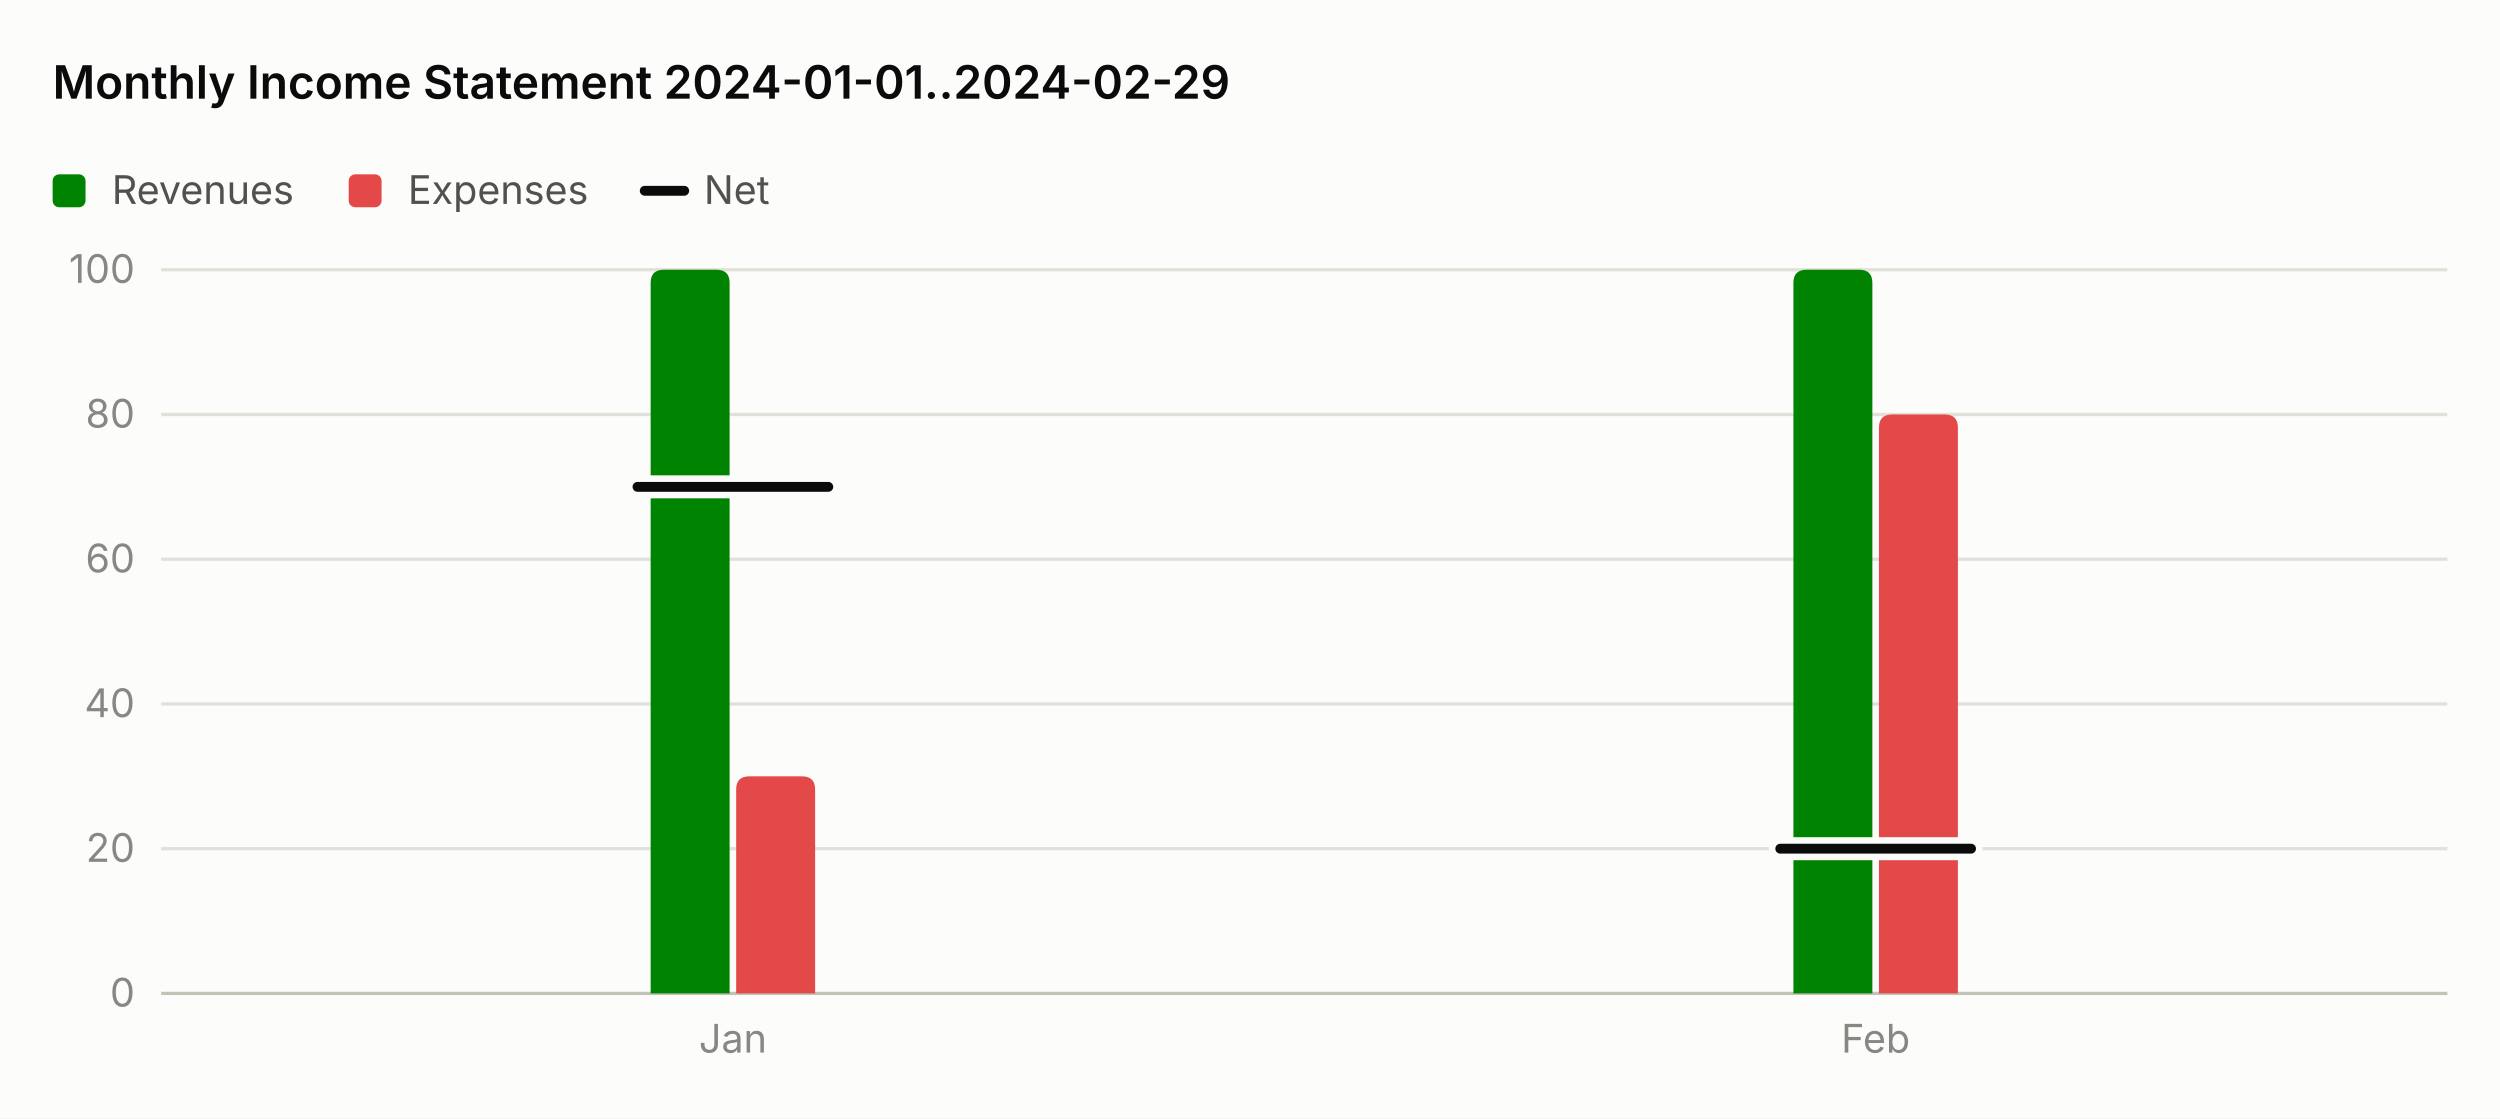
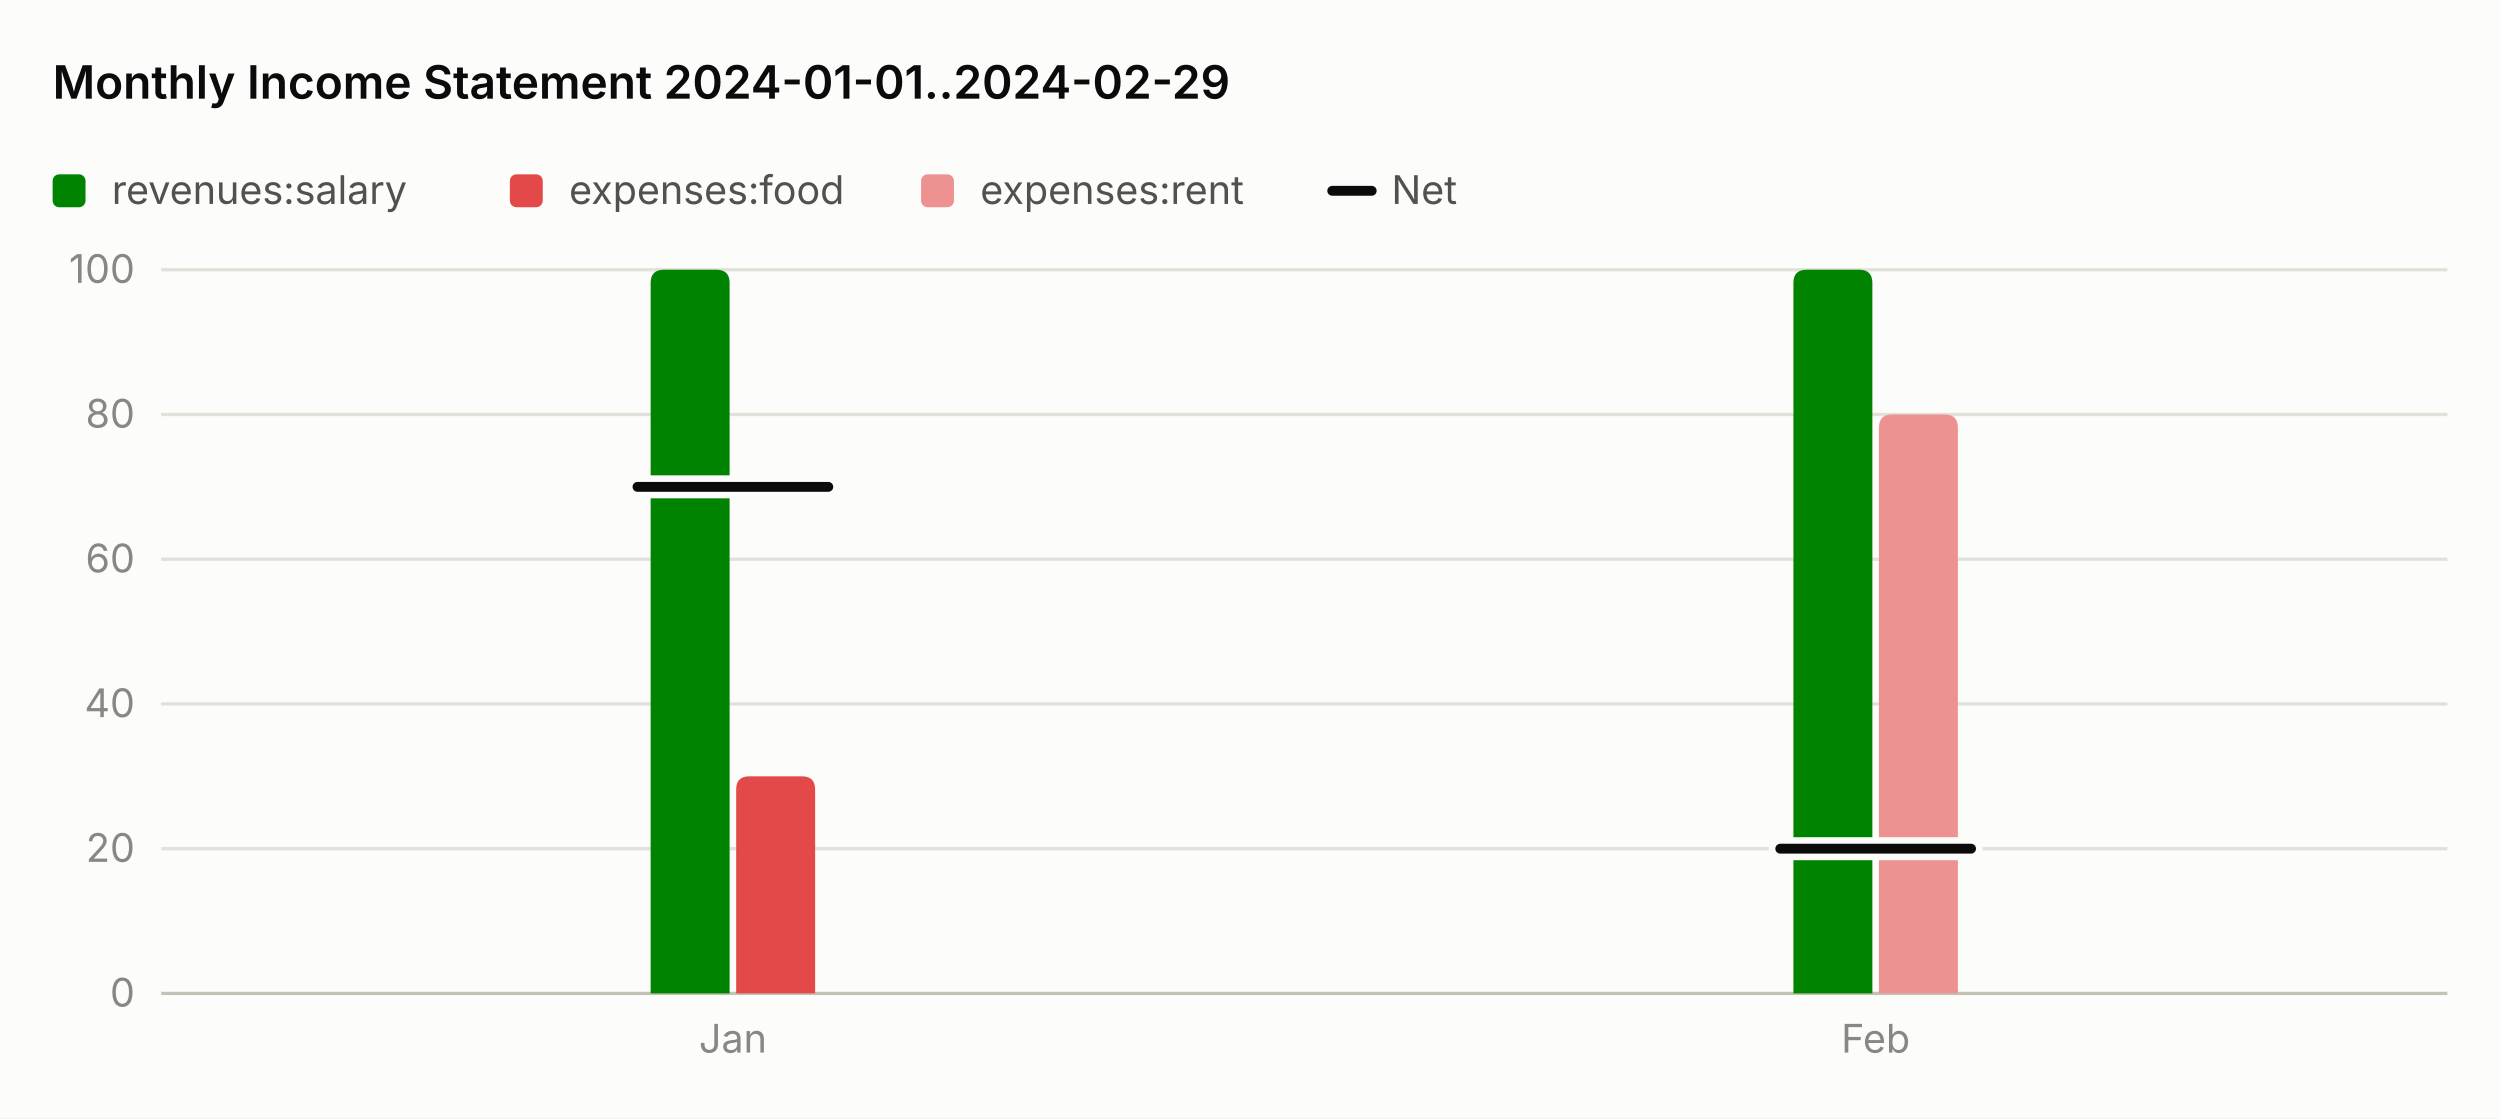
<svg xmlns="http://www.w3.org/2000/svg" class="hledger-chart" width="760" height="340" viewBox="0 0 760 340" role="img" aria-label="Monthly Income Statement 2024-01-01..2024-02-29">
  <style>.hledger-chart{font-family:system-ui,-apple-system,"Segoe UI",sans-serif;font-size:12px}
.hledger-chart .title{font-size:14px;font-weight:600}
.hledger-chart .heading{font-size:13px;font-weight:600}
.hledger-chart .value,.hledger-chart .tick{font-variant-numeric:tabular-nums}
.hledger-chart .grid,.hledger-chart .axis{stroke-width:1}
.hledger-chart .line{fill:none;stroke-width:2;stroke-linejoin:round;stroke-linecap:round}
.hledger-chart .mark{stroke-width:3;stroke-linecap:round}
.hledger-chart .markring{stroke-width:7;stroke-linecap:round}
.hledger-chart .hit{fill:transparent}
.hledger-chart .bg{fill:#fcfcfb}
.hledger-chart .title{fill:#0b0b0b}
.hledger-chart .heading{fill:#0b0b0b}
.hledger-chart .label{fill:#52514e}
.hledger-chart .value{fill:#52514e}
.hledger-chart .tick{fill:#898781}
.hledger-chart .grid{stroke:#e1e0d9}
.hledger-chart .axis{stroke:#c3c2b7}
.hledger-chart .fill.other{fill:#898781}
.hledger-chart .line.other{stroke:#898781}
.hledger-chart .line.total{stroke:#0b0b0b}
.hledger-chart .mark.total{stroke:#0b0b0b}
.hledger-chart .markring{stroke:#fcfcfb}
.hledger-chart .fill.s0{fill:#2a78d6}
.hledger-chart .line.s0{stroke:#2a78d6}
.hledger-chart .fill.s1{fill:#eb6834}
.hledger-chart .line.s1{stroke:#eb6834}
.hledger-chart .fill.s2{fill:#1baf7a}
.hledger-chart .line.s2{stroke:#1baf7a}
.hledger-chart .fill.s3{fill:#eda100}
.hledger-chart .line.s3{stroke:#eda100}
.hledger-chart .fill.s4{fill:#e87ba4}
.hledger-chart .line.s4{stroke:#e87ba4}
.hledger-chart .fill.s5{fill:#008300}
.hledger-chart .line.s5{stroke:#008300}
.hledger-chart .fill.s6{fill:#4a3aa7}
.hledger-chart .line.s6{stroke:#4a3aa7}
.hledger-chart .fill.s7{fill:#e34948}
.hledger-chart .line.s7{stroke:#e34948}
.hledger-chart .fill.ta0{fill:#2a78d6}
.hledger-chart .line.ta0{stroke:#2a78d6}
.hledger-chart .fill.ta1{fill:#7faee6}
.hledger-chart .line.ta1{stroke:#7faee6}
.hledger-chart .fill.ta2{fill:#1d5496}
.hledger-chart .line.ta2{stroke:#1d5496}
.hledger-chart .fill.ta3{fill:#b4d0f1}
.hledger-chart .line.ta3{stroke:#b4d0f1}
.hledger-chart .fill.tl0{fill:#eda100}
.hledger-chart .line.tl0{stroke:#eda100}
.hledger-chart .fill.tl1{fill:#f4c766}
.hledger-chart .line.tl1{stroke:#f4c766}
.hledger-chart .fill.tl2{fill:#a67100}
.hledger-chart .line.tl2{stroke:#a67100}
.hledger-chart .fill.tl3{fill:#f9dea6}
.hledger-chart .line.tl3{stroke:#f9dea6}
.hledger-chart .fill.te0{fill:#4a3aa7}
.hledger-chart .line.te0{stroke:#4a3aa7}
.hledger-chart .fill.te1{fill:#9289ca}
.hledger-chart .line.te1{stroke:#9289ca}
.hledger-chart .fill.te2{fill:#342975}
.hledger-chart .line.te2{stroke:#342975}
.hledger-chart .fill.te3{fill:#c0bae0}
.hledger-chart .line.te3{stroke:#c0bae0}
.hledger-chart .fill.tr0{fill:#008300}
.hledger-chart .line.tr0{stroke:#008300}
.hledger-chart .fill.tr1{fill:#66b566}
.hledger-chart .line.tr1{stroke:#66b566}
.hledger-chart .fill.tr2{fill:#005c00}
.hledger-chart .line.tr2{stroke:#005c00}
.hledger-chart .fill.tr3{fill:#a6d4a6}
.hledger-chart .line.tr3{stroke:#a6d4a6}
.hledger-chart .fill.tx0{fill:#e34948}
.hledger-chart .line.tx0{stroke:#e34948}
.hledger-chart .fill.tx1{fill:#ee9291}
.hledger-chart .line.tx1{stroke:#ee9291}
.hledger-chart .fill.tx2{fill:#9f3332}
.hledger-chart .line.tx2{stroke:#9f3332}
.hledger-chart .fill.tx3{fill:#f5bfbf}
.hledger-chart .line.tx3{stroke:#f5bfbf}
@media (prefers-color-scheme:dark){
.hledger-chart .bg{fill:#1a1a19}
.hledger-chart .title{fill:#ffffff}
.hledger-chart .heading{fill:#ffffff}
.hledger-chart .label{fill:#c3c2b7}
.hledger-chart .value{fill:#c3c2b7}
.hledger-chart .tick{fill:#898781}
.hledger-chart .grid{stroke:#2c2c2a}
.hledger-chart .axis{stroke:#383835}
.hledger-chart .fill.other{fill:#898781}
.hledger-chart .line.other{stroke:#898781}
.hledger-chart .line.total{stroke:#ffffff}
.hledger-chart .mark.total{stroke:#ffffff}
.hledger-chart .markring{stroke:#1a1a19}
.hledger-chart .fill.s0{fill:#3987e5}
.hledger-chart .line.s0{stroke:#3987e5}
.hledger-chart .fill.s1{fill:#d95926}
.hledger-chart .line.s1{stroke:#d95926}
.hledger-chart .fill.s2{fill:#199e70}
.hledger-chart .line.s2{stroke:#199e70}
.hledger-chart .fill.s3{fill:#c98500}
.hledger-chart .line.s3{stroke:#c98500}
.hledger-chart .fill.s4{fill:#d55181}
.hledger-chart .line.s4{stroke:#d55181}
.hledger-chart .fill.s5{fill:#008300}
.hledger-chart .line.s5{stroke:#008300}
.hledger-chart .fill.s6{fill:#9085e9}
.hledger-chart .line.s6{stroke:#9085e9}
.hledger-chart .fill.s7{fill:#e66767}
.hledger-chart .line.s7{stroke:#e66767}
.hledger-chart .fill.ta0{fill:#3987e5}
.hledger-chart .line.ta0{stroke:#3987e5}
.hledger-chart .fill.ta1{fill:#88b7ef}
.hledger-chart .line.ta1{stroke:#88b7ef}
.hledger-chart .fill.ta2{fill:#285ea0}
.hledger-chart .line.ta2{stroke:#285ea0}
.hledger-chart .fill.ta3{fill:#bad5f6}
.hledger-chart .line.ta3{stroke:#bad5f6}
.hledger-chart .fill.tl0{fill:#c98500}
.hledger-chart .line.tl0{stroke:#c98500}
.hledger-chart .fill.tl1{fill:#dfb666}
.hledger-chart .line.tl1{stroke:#dfb666}
.hledger-chart .fill.tl2{fill:#8d5d00}
.hledger-chart .line.tl2{stroke:#8d5d00}
.hledger-chart .fill.tl3{fill:#ecd4a6}
.hledger-chart .line.tl3{stroke:#ecd4a6}
.hledger-chart .fill.te0{fill:#9085e9}
.hledger-chart .line.te0{stroke:#9085e9}
.hledger-chart .fill.te1{fill:#bcb6f2}
.hledger-chart .line.te1{stroke:#bcb6f2}
.hledger-chart .fill.te2{fill:#655da3}
.hledger-chart .line.te2{stroke:#655da3}
.hledger-chart .fill.te3{fill:#d8d4f7}
.hledger-chart .line.te3{stroke:#d8d4f7}
.hledger-chart .fill.tr0{fill:#008300}
.hledger-chart .line.tr0{stroke:#008300}
.hledger-chart .fill.tr1{fill:#66b566}
.hledger-chart .line.tr1{stroke:#66b566}
.hledger-chart .fill.tr2{fill:#005c00}
.hledger-chart .line.tr2{stroke:#005c00}
.hledger-chart .fill.tr3{fill:#a6d4a6}
.hledger-chart .line.tr3{stroke:#a6d4a6}
.hledger-chart .fill.tx0{fill:#e66767}
.hledger-chart .line.tx0{stroke:#e66767}
.hledger-chart .fill.tx1{fill:#f0a4a4}
.hledger-chart .line.tx1{stroke:#f0a4a4}
.hledger-chart .fill.tx2{fill:#a14848}
.hledger-chart .line.tx2{stroke:#a14848}
.hledger-chart .fill.tx3{fill:#f6caca}
.hledger-chart .line.tx3{stroke:#f6caca}
}
</style>
  <rect class="bg" width="100%" height="100%" />
  <text class="title" x="16" y="30">Monthly Income Statement 2024-01-01..2024-02-29</text>
  <rect class="fill tr0" x="16" y="53" width="10" height="10" rx="2" />
-   <text class="label" x="34" y="62">Revenues</text>
-   <rect class="fill tx0" x="106" y="53" width="10" height="10" rx="2" />
-   <text class="label" x="124" y="62">Expenses</text>
-   <line class="mark total" x1="196" x2="208" y1="58" y2="58" />
-   <text class="label" x="214" y="62">Net</text>
+   <text class="label" x="34" y="62">revenues:salary</text>
+   <rect class="fill tx0" x="155" y="53" width="10" height="10" rx="2" />
+   <text class="label" x="173" y="62">expenses:food</text>
+   <rect class="fill tx1" x="280" y="53" width="10" height="10" rx="2" />
+   <text class="label" x="298" y="62">expenses:rent</text>
+   <line class="mark total" x1="405" x2="417" y1="58" y2="58" />
+   <text class="label" x="423" y="62">Net</text>
  <line class="axis" x1="49" x2="744" y1="302" y2="302" />
  <text class="tick" x="41" y="306" text-anchor="end">0</text>
  <line class="grid" x1="49" x2="744" y1="258" y2="258" />
  <text class="tick" x="41" y="262" text-anchor="end">20</text>
  <line class="grid" x1="49" x2="744" y1="214" y2="214" />
  <text class="tick" x="41" y="218" text-anchor="end">40</text>
  <line class="grid" x1="49" x2="744" y1="170" y2="170" />
  <text class="tick" x="41" y="174" text-anchor="end">60</text>
  <line class="grid" x1="49" x2="744" y1="126" y2="126" />
  <text class="tick" x="41" y="130" text-anchor="end">80</text>
  <line class="grid" x1="49" x2="744" y1="82" y2="82" />
  <text class="tick" x="41" y="86" text-anchor="end">100</text>
  <text class="tick" x="222.8" y="320" text-anchor="middle">Jan</text>
  <text class="tick" x="570.2" y="320" text-anchor="middle">Feb</text>
  <g>
    <path class="fill tr0" d="M 197.8 302 V 86 Q 197.8 82 201.8 82 H 217.8 Q 221.8 82 221.8 86 V 302 Z" />
  </g>
  <g>
    <path class="fill tx0" d="M 223.8 302 V 240 Q 223.8 236 227.8 236 H 243.8 Q 247.8 236 247.8 240 V 302 Z" />
  </g>
  <g>
    <path class="fill tr0" d="M 545.2 302 V 86 Q 545.2 82 549.2 82 H 565.2 Q 569.2 82 569.2 86 V 302 Z" />
  </g>
  <g>
-     <path class="fill tx0" d="M 571.2 302 V 130 Q 571.2 126 575.2 126 H 591.2 Q 595.2 126 595.2 130 V 302 Z" />
+     <path class="fill tx1" d="M 571.2 302 V 130 Q 571.2 126 575.2 126 H 591.2 Q 595.2 126 595.2 130 V 302 Z" />
  </g>
  <g>
    <line class="markring" x1="193.8" x2="251.8" y1="148" y2="148" />
    <line class="mark total" x1="193.8" x2="251.8" y1="148" y2="148" />
  </g>
  <g>
    <line class="markring" x1="541.2" x2="599.2" y1="258" y2="258" />
    <line class="mark total" x1="541.2" x2="599.2" y1="258" y2="258" />
  </g>
</svg>
